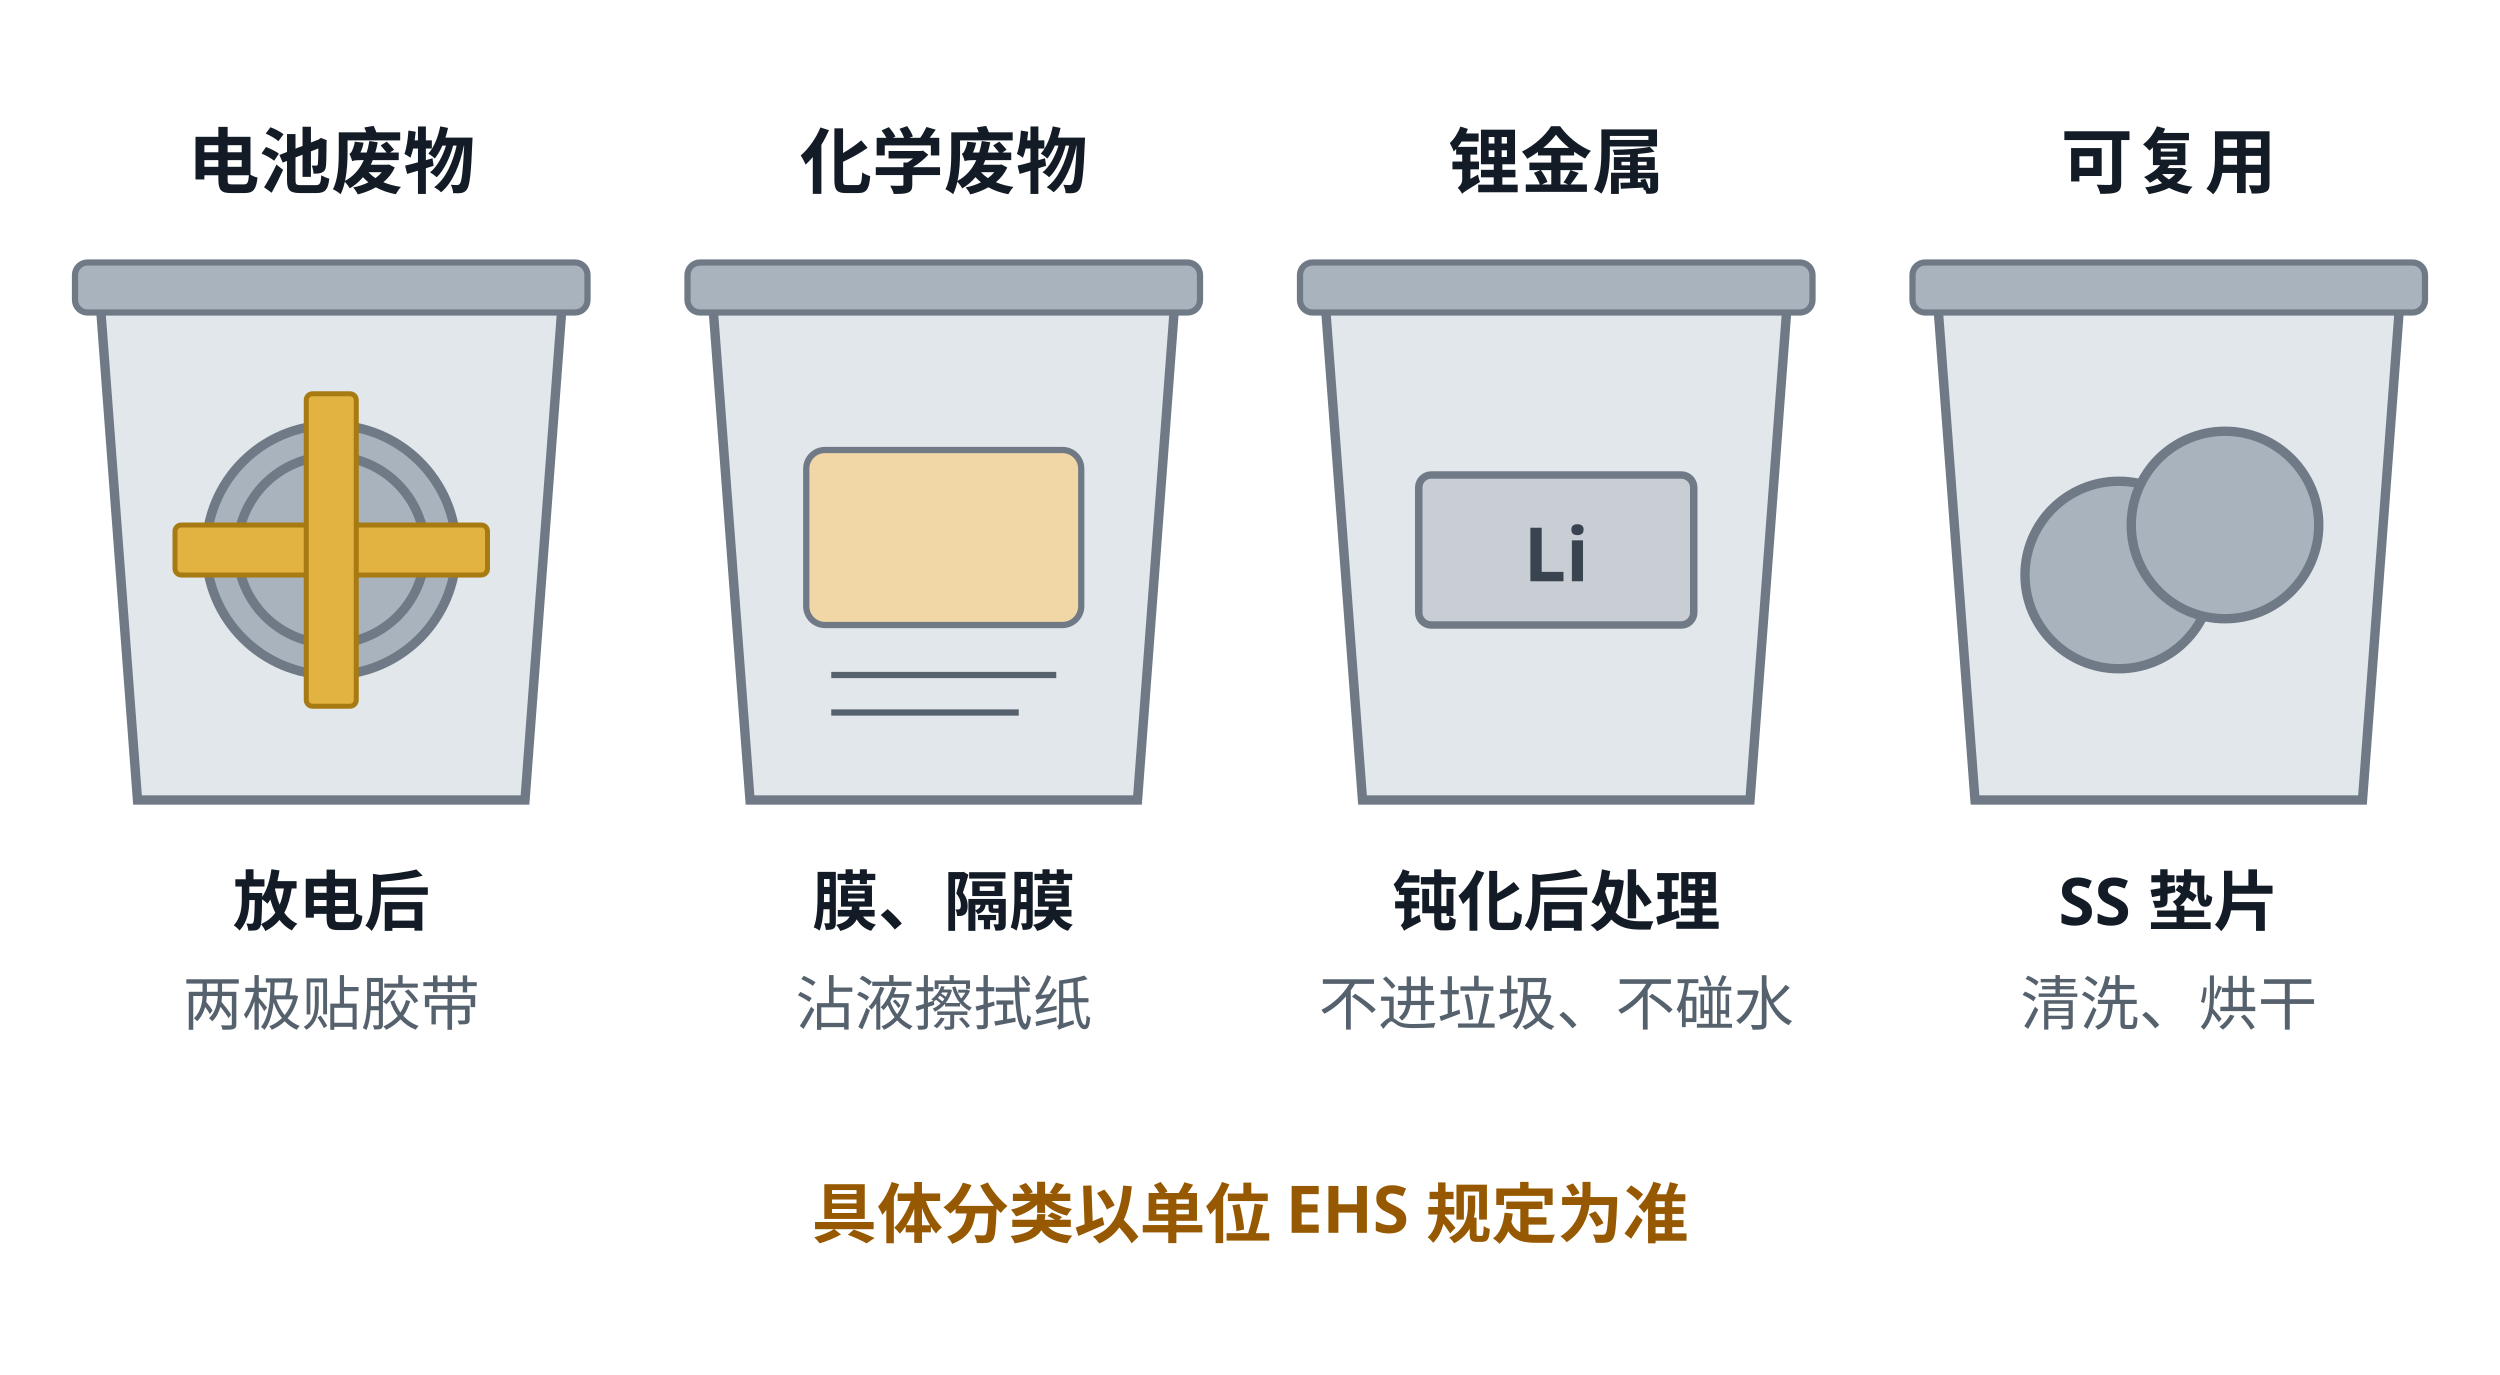
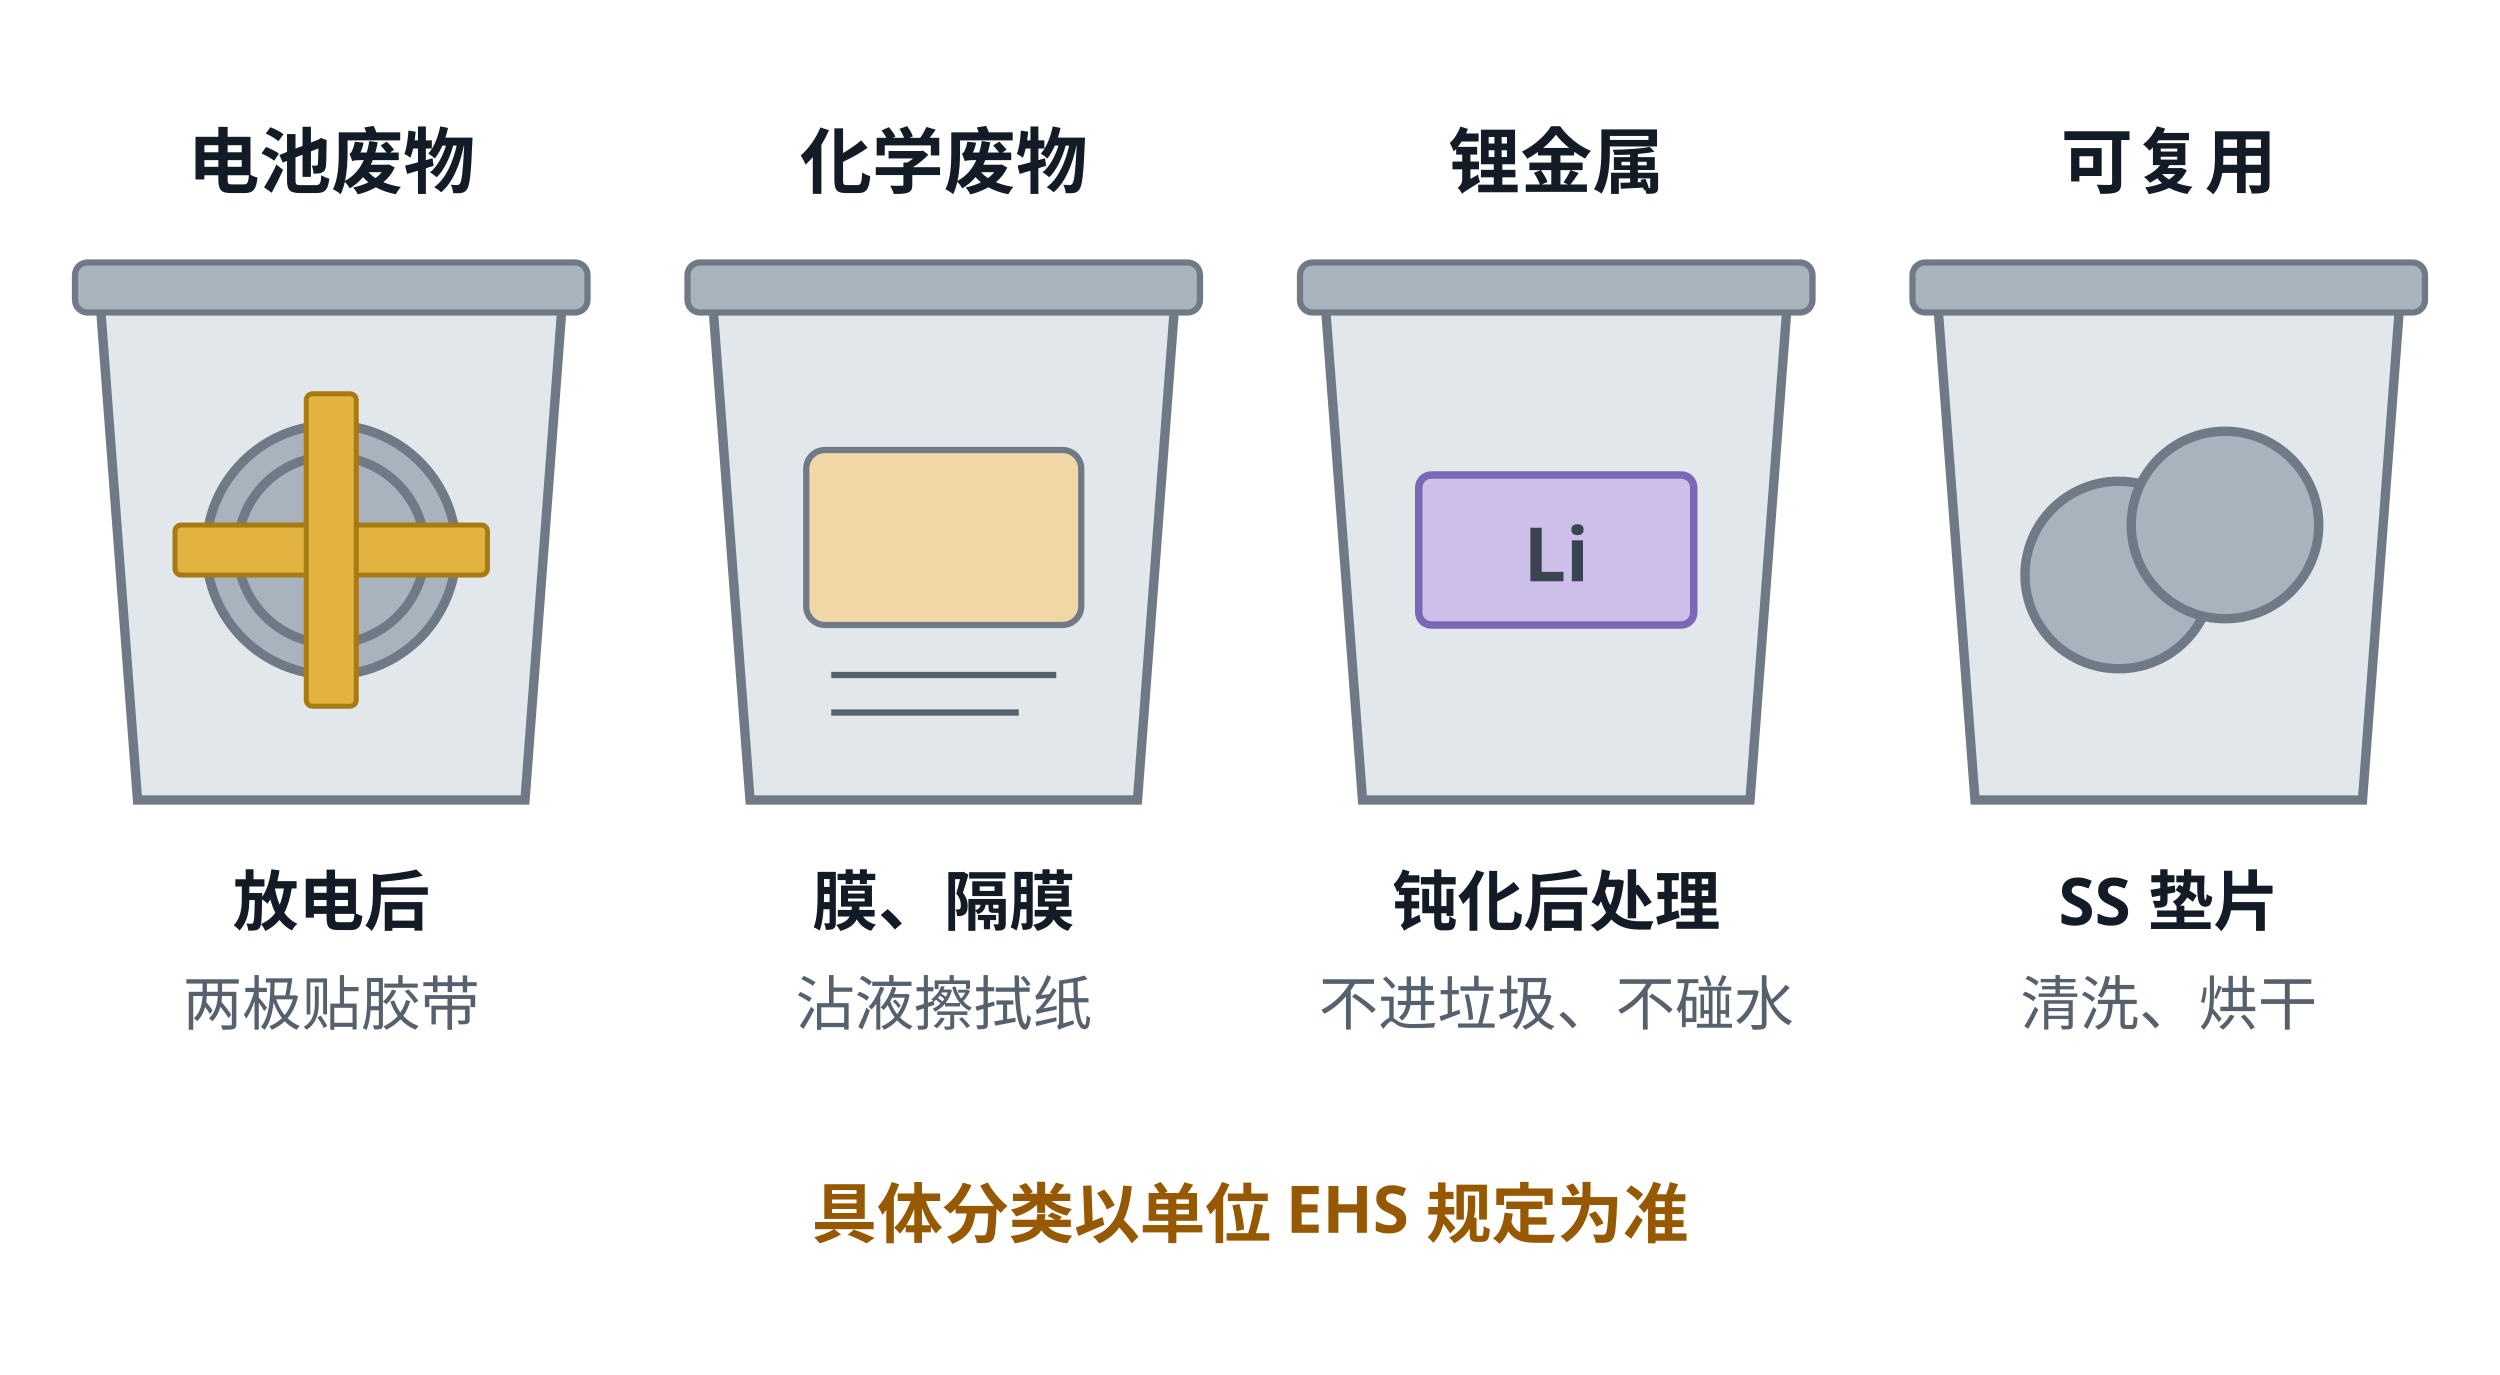
<svg xmlns="http://www.w3.org/2000/svg" viewBox="0 0 400 220" role="img" aria-label="分类处理：放电并贴胶带的电池进电池废物；电解质膜、隔膜和沾电解液的擦拭纸进化学废物；锂金属钝化后处理，不进普通垃圾、不碰水；不锈钢垫片清洗烘干后可复用；以单位 EHS 规定为准。" width="400" height="220">
  <rect width="100%" height="100%" fill="#FFFFFF" />
  <text x="53" y="30" font-size="11.5" text-anchor="middle" font-weight="700" style="fill:rgb(19, 28, 38);fill-opacity:1;stroke:none;stroke-opacity:1;stroke-width:1px;stroke-dasharray:none;stroke-linecap:butt;stroke-linejoin:miter;opacity:1;font-family:&quot;IBM Plex Sans&quot;, &quot;Noto Sans SC&quot;, &quot;PingFang SC&quot;, &quot;Microsoft YaHei&quot;, system-ui, sans-serif;font-size:11.5px;font-weight:700">电池废物</text>
  <path d="M16 48 H90 L84 128 H22 Z" style="fill:rgb(226, 231, 236);fill-opacity:1;stroke:rgb(111, 122, 134);stroke-opacity:1;stroke-width:1.5px;stroke-dasharray:none;stroke-linecap:butt;stroke-linejoin:miter;opacity:1;font-family:&quot;IBM Plex Sans&quot;, &quot;Noto Sans SC&quot;, &quot;PingFang SC&quot;, &quot;Microsoft YaHei&quot;, system-ui, sans-serif;font-size:15.5px;font-weight:400" />
  <rect x="12" y="42" width="82" height="8" rx="2" style="fill:rgb(169, 179, 189);fill-opacity:1;stroke:rgb(111, 122, 134);stroke-opacity:1;stroke-width:1px;stroke-dasharray:none;stroke-linecap:butt;stroke-linejoin:miter;opacity:1;font-family:&quot;IBM Plex Sans&quot;, &quot;Noto Sans SC&quot;, &quot;PingFang SC&quot;, &quot;Microsoft YaHei&quot;, system-ui, sans-serif;font-size:15.5px;font-weight:400" />
  <circle cx="53" cy="88" r="20" style="fill:rgb(169, 179, 189);fill-opacity:1;stroke:rgb(111, 122, 134);stroke-opacity:1;stroke-width:1.5px;stroke-dasharray:none;stroke-linecap:butt;stroke-linejoin:miter;opacity:1;font-family:&quot;IBM Plex Sans&quot;, &quot;Noto Sans SC&quot;, &quot;PingFang SC&quot;, &quot;Microsoft YaHei&quot;, system-ui, sans-serif;font-size:15.5px;font-weight:400" />
  <circle cx="53" cy="88" r="15" style="fill:rgb(169, 179, 189);fill-opacity:1;stroke:rgb(111, 122, 134);stroke-opacity:1;stroke-width:1.5px;stroke-dasharray:none;stroke-linecap:butt;stroke-linejoin:miter;opacity:1;font-family:&quot;IBM Plex Sans&quot;, &quot;Noto Sans SC&quot;, &quot;PingFang SC&quot;, &quot;Microsoft YaHei&quot;, system-ui, sans-serif;font-size:15.5px;font-weight:400" />
  <rect x="28" y="84" width="50" height="8" rx="1" style="fill:rgb(227, 179, 65);fill-opacity:1;stroke:rgb(167, 122, 18);stroke-opacity:1;stroke-width:0.8px;stroke-dasharray:none;stroke-linecap:butt;stroke-linejoin:miter;opacity:1;font-family:&quot;IBM Plex Sans&quot;, &quot;Noto Sans SC&quot;, &quot;PingFang SC&quot;, &quot;Microsoft YaHei&quot;, system-ui, sans-serif;font-size:15.5px;font-weight:400" />
  <rect x="49" y="63" width="8" height="50" rx="1" style="fill:rgb(227, 179, 65);fill-opacity:1;stroke:rgb(167, 122, 18);stroke-opacity:1;stroke-width:0.8px;stroke-dasharray:none;stroke-linecap:butt;stroke-linejoin:miter;opacity:1;font-family:&quot;IBM Plex Sans&quot;, &quot;Noto Sans SC&quot;, &quot;PingFang SC&quot;, &quot;Microsoft YaHei&quot;, system-ui, sans-serif;font-size:15.5px;font-weight:400" />
  <text x="53" y="148" font-size="10.5" text-anchor="middle" font-weight="700" style="fill:rgb(19, 28, 38);fill-opacity:1;stroke:none;stroke-opacity:1;stroke-width:1px;stroke-dasharray:none;stroke-linecap:butt;stroke-linejoin:miter;opacity:1;font-family:&quot;IBM Plex Sans&quot;, &quot;Noto Sans SC&quot;, &quot;PingFang SC&quot;, &quot;Microsoft YaHei&quot;, system-ui, sans-serif;font-size:10.5px;font-weight:700">放电后</text>
  <text x="53" y="164" font-size="9.5" text-anchor="middle" style="fill:rgb(86, 97, 110);fill-opacity:1;stroke:none;stroke-opacity:1;stroke-width:1px;stroke-dasharray:none;stroke-linecap:butt;stroke-linejoin:miter;opacity:1;font-family:&quot;IBM Plex Sans&quot;, &quot;Noto Sans SC&quot;, &quot;PingFang SC&quot;, &quot;Microsoft YaHei&quot;, system-ui, sans-serif;font-size:9.5px;font-weight:400">两极贴胶带</text>
  <text x="151" y="30" font-size="11.5" text-anchor="middle" font-weight="700" style="fill:rgb(19, 28, 38);fill-opacity:1;stroke:none;stroke-opacity:1;stroke-width:1px;stroke-dasharray:none;stroke-linecap:butt;stroke-linejoin:miter;opacity:1;font-family:&quot;IBM Plex Sans&quot;, &quot;Noto Sans SC&quot;, &quot;PingFang SC&quot;, &quot;Microsoft YaHei&quot;, system-ui, sans-serif;font-size:11.5px;font-weight:700">化学废物</text>
  <path d="M114 48 H188 L182 128 H120 Z" style="fill:rgb(226, 231, 236);fill-opacity:1;stroke:rgb(111, 122, 134);stroke-opacity:1;stroke-width:1.5px;stroke-dasharray:none;stroke-linecap:butt;stroke-linejoin:miter;opacity:1;font-family:&quot;IBM Plex Sans&quot;, &quot;Noto Sans SC&quot;, &quot;PingFang SC&quot;, &quot;Microsoft YaHei&quot;, system-ui, sans-serif;font-size:15.5px;font-weight:400" />
  <rect x="110" y="42" width="82" height="8" rx="2" style="fill:rgb(169, 179, 189);fill-opacity:1;stroke:rgb(111, 122, 134);stroke-opacity:1;stroke-width:1px;stroke-dasharray:none;stroke-linecap:butt;stroke-linejoin:miter;opacity:1;font-family:&quot;IBM Plex Sans&quot;, &quot;Noto Sans SC&quot;, &quot;PingFang SC&quot;, &quot;Microsoft YaHei&quot;, system-ui, sans-serif;font-size:15.5px;font-weight:400" />
  <rect x="129" y="72" width="44" height="28" rx="3" style="fill:rgb(242, 215, 166);fill-opacity:1;stroke:rgb(111, 122, 134);stroke-opacity:1;stroke-width:1px;stroke-dasharray:none;stroke-linecap:butt;stroke-linejoin:miter;opacity:1;font-family:&quot;IBM Plex Sans&quot;, &quot;Noto Sans SC&quot;, &quot;PingFang SC&quot;, &quot;Microsoft YaHei&quot;, system-ui, sans-serif;font-size:15.5px;font-weight:400" />
  <path d="M133 108 h36" style="fill:none;fill-opacity:1;stroke:rgb(86, 97, 110);stroke-opacity:1;stroke-width:1px;stroke-dasharray:none;stroke-linecap:butt;stroke-linejoin:miter;opacity:1;font-family:&quot;IBM Plex Sans&quot;, &quot;Noto Sans SC&quot;, &quot;PingFang SC&quot;, &quot;Microsoft YaHei&quot;, system-ui, sans-serif;font-size:15.5px;font-weight:400" />
  <path d="M133 114 h30" style="fill:none;fill-opacity:1;stroke:rgb(86, 97, 110);stroke-opacity:1;stroke-width:1px;stroke-dasharray:none;stroke-linecap:butt;stroke-linejoin:miter;opacity:1;font-family:&quot;IBM Plex Sans&quot;, &quot;Noto Sans SC&quot;, &quot;PingFang SC&quot;, &quot;Microsoft YaHei&quot;, system-ui, sans-serif;font-size:15.5px;font-weight:400" />
  <text x="151" y="148" font-size="10.5" text-anchor="middle" font-weight="700" style="fill:rgb(19, 28, 38);fill-opacity:1;stroke:none;stroke-opacity:1;stroke-width:1px;stroke-dasharray:none;stroke-linecap:butt;stroke-linejoin:miter;opacity:1;font-family:&quot;IBM Plex Sans&quot;, &quot;Noto Sans SC&quot;, &quot;PingFang SC&quot;, &quot;Microsoft YaHei&quot;, system-ui, sans-serif;font-size:10.5px;font-weight:700">膜、隔膜</text>
  <text x="151" y="164" font-size="9.5" text-anchor="middle" style="fill:rgb(86, 97, 110);fill-opacity:1;stroke:none;stroke-opacity:1;stroke-width:1px;stroke-dasharray:none;stroke-linecap:butt;stroke-linejoin:miter;opacity:1;font-family:&quot;IBM Plex Sans&quot;, &quot;Noto Sans SC&quot;, &quot;PingFang SC&quot;, &quot;Microsoft YaHei&quot;, system-ui, sans-serif;font-size:9.5px;font-weight:400">沾液擦拭纸</text>
  <text x="249" y="30" font-size="11.5" text-anchor="middle" font-weight="700" style="fill:rgb(19, 28, 38);fill-opacity:1;stroke:none;stroke-opacity:1;stroke-width:1px;stroke-dasharray:none;stroke-linecap:butt;stroke-linejoin:miter;opacity:1;font-family:&quot;IBM Plex Sans&quot;, &quot;Noto Sans SC&quot;, &quot;PingFang SC&quot;, &quot;Microsoft YaHei&quot;, system-ui, sans-serif;font-size:11.5px;font-weight:700">锂金属</text>
  <path d="M212 48 H286 L280 128 H218 Z" style="fill:rgb(226, 231, 236);fill-opacity:1;stroke:rgb(111, 122, 134);stroke-opacity:1;stroke-width:1.5px;stroke-dasharray:none;stroke-linecap:butt;stroke-linejoin:miter;opacity:1;font-family:&quot;IBM Plex Sans&quot;, &quot;Noto Sans SC&quot;, &quot;PingFang SC&quot;, &quot;Microsoft YaHei&quot;, system-ui, sans-serif;font-size:15.5px;font-weight:400" />
  <rect x="208" y="42" width="82" height="8" rx="2" style="fill:rgb(169, 179, 189);fill-opacity:1;stroke:rgb(111, 122, 134);stroke-opacity:1;stroke-width:1px;stroke-dasharray:none;stroke-linecap:butt;stroke-linejoin:miter;opacity:1;font-family:&quot;IBM Plex Sans&quot;, &quot;Noto Sans SC&quot;, &quot;PingFang SC&quot;, &quot;Microsoft YaHei&quot;, system-ui, sans-serif;font-size:15.5px;font-weight:400" />
-   <rect x="227" y="76" width="44" height="24" rx="2" style="fill:rgb(201, 206, 212);fill-opacity:1;stroke:rgb(111, 122, 134);stroke-opacity:1;stroke-width:1.2px;stroke-dasharray:none;stroke-linecap:butt;stroke-linejoin:miter;opacity:1;font-family:&quot;IBM Plex Sans&quot;, &quot;Noto Sans SC&quot;, &quot;PingFang SC&quot;, &quot;Microsoft YaHei&quot;, system-ui, sans-serif;font-size:15.5px;font-weight:400" />
+   <rect x="227" y="76" width="44" height="24" rx="2" style="fill:rgb(205, 191, 234);fill-opacity:1;stroke:rgb(122, 104, 181);stroke-opacity:1;stroke-width:1.2px;stroke-dasharray:none;stroke-linecap:butt;stroke-linejoin:miter;opacity:1;font-family:&quot;IBM Plex Sans&quot;, &quot;Noto Sans SC&quot;, &quot;PingFang SC&quot;, &quot;Microsoft YaHei&quot;, system-ui, sans-serif;font-size:15.5px;font-weight:400" />
  <text x="249" y="93" font-size="12" text-anchor="middle" font-weight="700" style="fill:rgb(58, 68, 80);fill-opacity:1;stroke:none;stroke-opacity:1;stroke-width:1px;stroke-dasharray:none;stroke-linecap:butt;stroke-linejoin:miter;opacity:1;font-family:&quot;IBM Plex Sans&quot;, &quot;Noto Sans SC&quot;, &quot;PingFang SC&quot;, &quot;Microsoft YaHei&quot;, system-ui, sans-serif;font-size:12px;font-weight:700">Li</text>
  <text x="249" y="148" font-size="10.5" text-anchor="middle" font-weight="700" style="fill:rgb(19, 28, 38);fill-opacity:1;stroke:none;stroke-opacity:1;stroke-width:1px;stroke-dasharray:none;stroke-linecap:butt;stroke-linejoin:miter;opacity:1;font-family:&quot;IBM Plex Sans&quot;, &quot;Noto Sans SC&quot;, &quot;PingFang SC&quot;, &quot;Microsoft YaHei&quot;, system-ui, sans-serif;font-size:10.5px;font-weight:700">钝化后处理</text>
  <text x="249" y="164" font-size="9.5" text-anchor="middle" style="fill:rgb(86, 97, 110);fill-opacity:1;stroke:none;stroke-opacity:1;stroke-width:1px;stroke-dasharray:none;stroke-linecap:butt;stroke-linejoin:miter;opacity:1;font-family:&quot;IBM Plex Sans&quot;, &quot;Noto Sans SC&quot;, &quot;PingFang SC&quot;, &quot;Microsoft YaHei&quot;, system-ui, sans-serif;font-size:9.5px;font-weight:400">不进垃圾、不碰水</text>
  <text x="347" y="30" font-size="11.5" text-anchor="middle" font-weight="700" style="fill:rgb(19, 28, 38);fill-opacity:1;stroke:none;stroke-opacity:1;stroke-width:1px;stroke-dasharray:none;stroke-linecap:butt;stroke-linejoin:miter;opacity:1;font-family:&quot;IBM Plex Sans&quot;, &quot;Noto Sans SC&quot;, &quot;PingFang SC&quot;, &quot;Microsoft YaHei&quot;, system-ui, sans-serif;font-size:11.5px;font-weight:700">可复用</text>
  <path d="M310 48 H384 L378 128 H316 Z" style="fill:rgb(226, 231, 236);fill-opacity:1;stroke:rgb(111, 122, 134);stroke-opacity:1;stroke-width:1.5px;stroke-dasharray:none;stroke-linecap:butt;stroke-linejoin:miter;opacity:1;font-family:&quot;IBM Plex Sans&quot;, &quot;Noto Sans SC&quot;, &quot;PingFang SC&quot;, &quot;Microsoft YaHei&quot;, system-ui, sans-serif;font-size:15.5px;font-weight:400" />
  <rect x="306" y="42" width="82" height="8" rx="2" style="fill:rgb(169, 179, 189);fill-opacity:1;stroke:rgb(111, 122, 134);stroke-opacity:1;stroke-width:1px;stroke-dasharray:none;stroke-linecap:butt;stroke-linejoin:miter;opacity:1;font-family:&quot;IBM Plex Sans&quot;, &quot;Noto Sans SC&quot;, &quot;PingFang SC&quot;, &quot;Microsoft YaHei&quot;, system-ui, sans-serif;font-size:15.5px;font-weight:400" />
  <circle cx="339" cy="92" r="15" style="fill:rgb(169, 179, 189);fill-opacity:1;stroke:rgb(111, 122, 134);stroke-opacity:1;stroke-width:1.5px;stroke-dasharray:none;stroke-linecap:butt;stroke-linejoin:miter;opacity:1;font-family:&quot;IBM Plex Sans&quot;, &quot;Noto Sans SC&quot;, &quot;PingFang SC&quot;, &quot;Microsoft YaHei&quot;, system-ui, sans-serif;font-size:15.5px;font-weight:400" />
  <circle cx="356" cy="84" r="15" style="fill:rgb(169, 179, 189);fill-opacity:1;stroke:rgb(111, 122, 134);stroke-opacity:1;stroke-width:1.5px;stroke-dasharray:none;stroke-linecap:butt;stroke-linejoin:miter;opacity:1;font-family:&quot;IBM Plex Sans&quot;, &quot;Noto Sans SC&quot;, &quot;PingFang SC&quot;, &quot;Microsoft YaHei&quot;, system-ui, sans-serif;font-size:15.5px;font-weight:400" />
  <text x="347" y="148" font-size="10.5" text-anchor="middle" font-weight="700" style="fill:rgb(19, 28, 38);fill-opacity:1;stroke:none;stroke-opacity:1;stroke-width:1px;stroke-dasharray:none;stroke-linecap:butt;stroke-linejoin:miter;opacity:1;font-family:&quot;IBM Plex Sans&quot;, &quot;Noto Sans SC&quot;, &quot;PingFang SC&quot;, &quot;Microsoft YaHei&quot;, system-ui, sans-serif;font-size:10.5px;font-weight:700">SS 垫片</text>
  <text x="347" y="164" font-size="9.5" text-anchor="middle" style="fill:rgb(86, 97, 110);fill-opacity:1;stroke:none;stroke-opacity:1;stroke-width:1px;stroke-dasharray:none;stroke-linecap:butt;stroke-linejoin:miter;opacity:1;font-family:&quot;IBM Plex Sans&quot;, &quot;Noto Sans SC&quot;, &quot;PingFang SC&quot;, &quot;Microsoft YaHei&quot;, system-ui, sans-serif;font-size:9.5px;font-weight:400">清洗、烘干</text>
  <text x="200" y="198" font-size="10.5" text-anchor="middle" font-weight="600" style="fill:rgb(150, 88, 0);fill-opacity:1;stroke:none;stroke-opacity:1;stroke-width:1px;stroke-dasharray:none;stroke-linecap:butt;stroke-linejoin:miter;opacity:1;font-family:&quot;IBM Plex Sans&quot;, &quot;Noto Sans SC&quot;, &quot;PingFang SC&quot;, &quot;Microsoft YaHei&quot;, system-ui, sans-serif;font-size:10.5px;font-weight:600">具体分类以单位 EHS 规定为准</text>
</svg>
